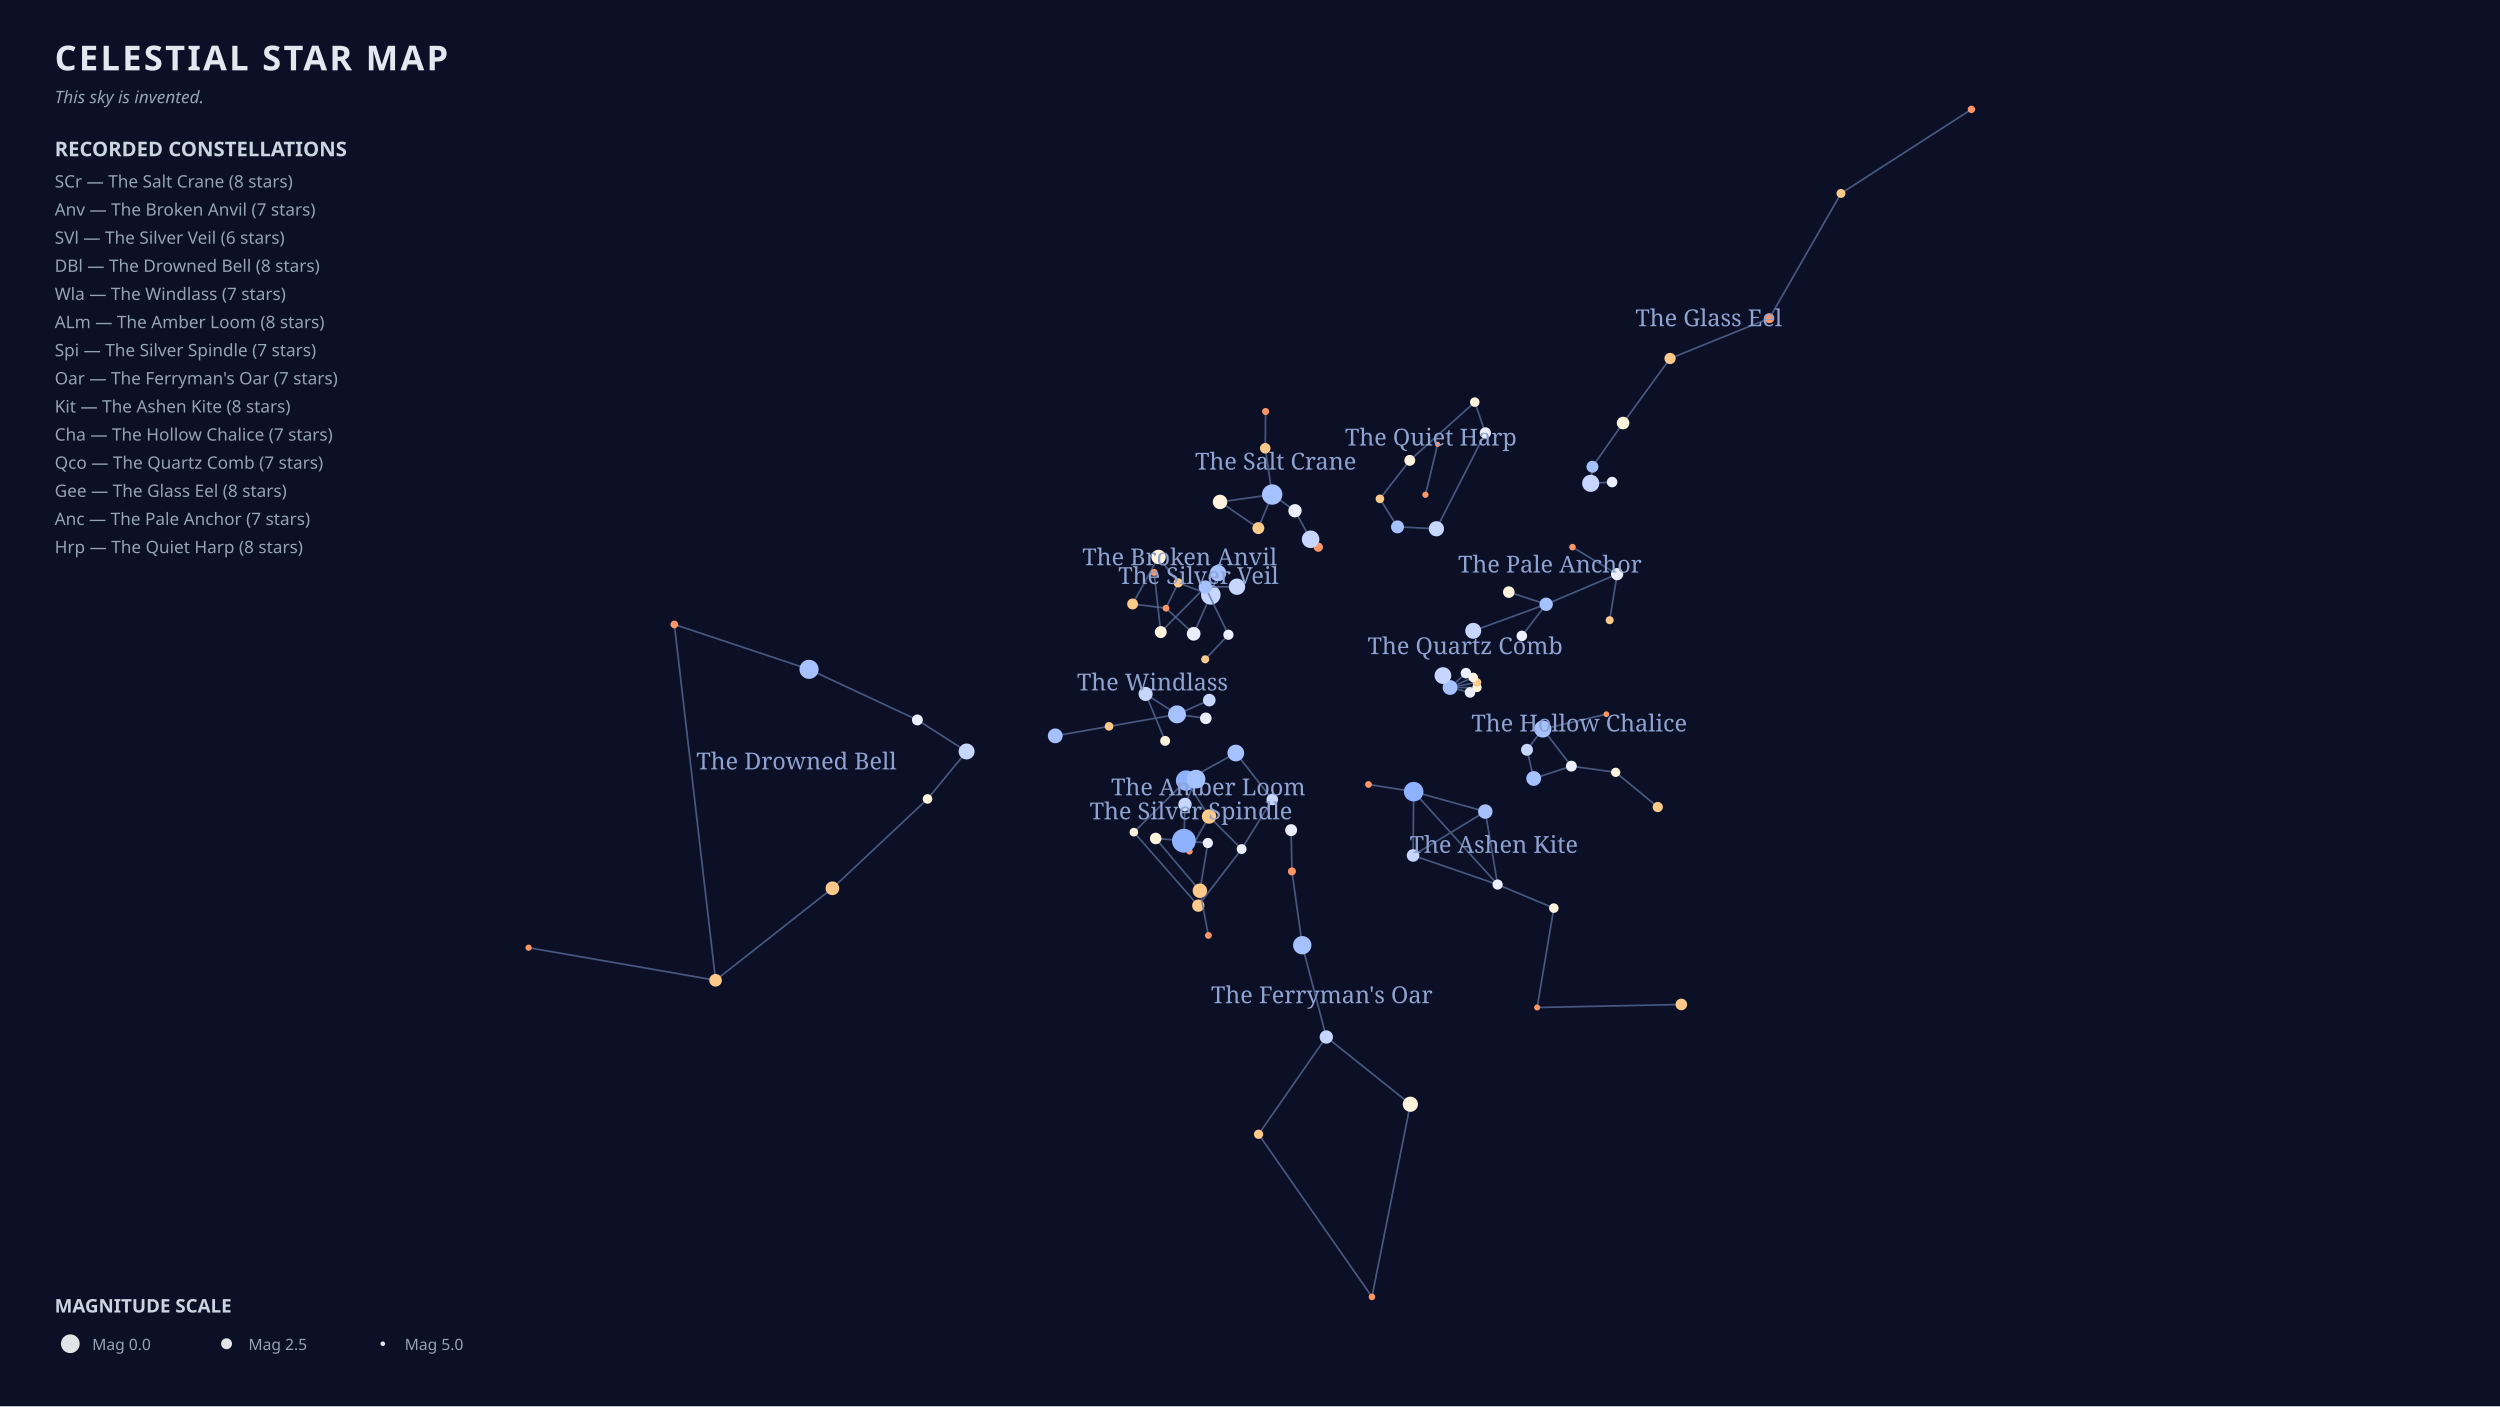
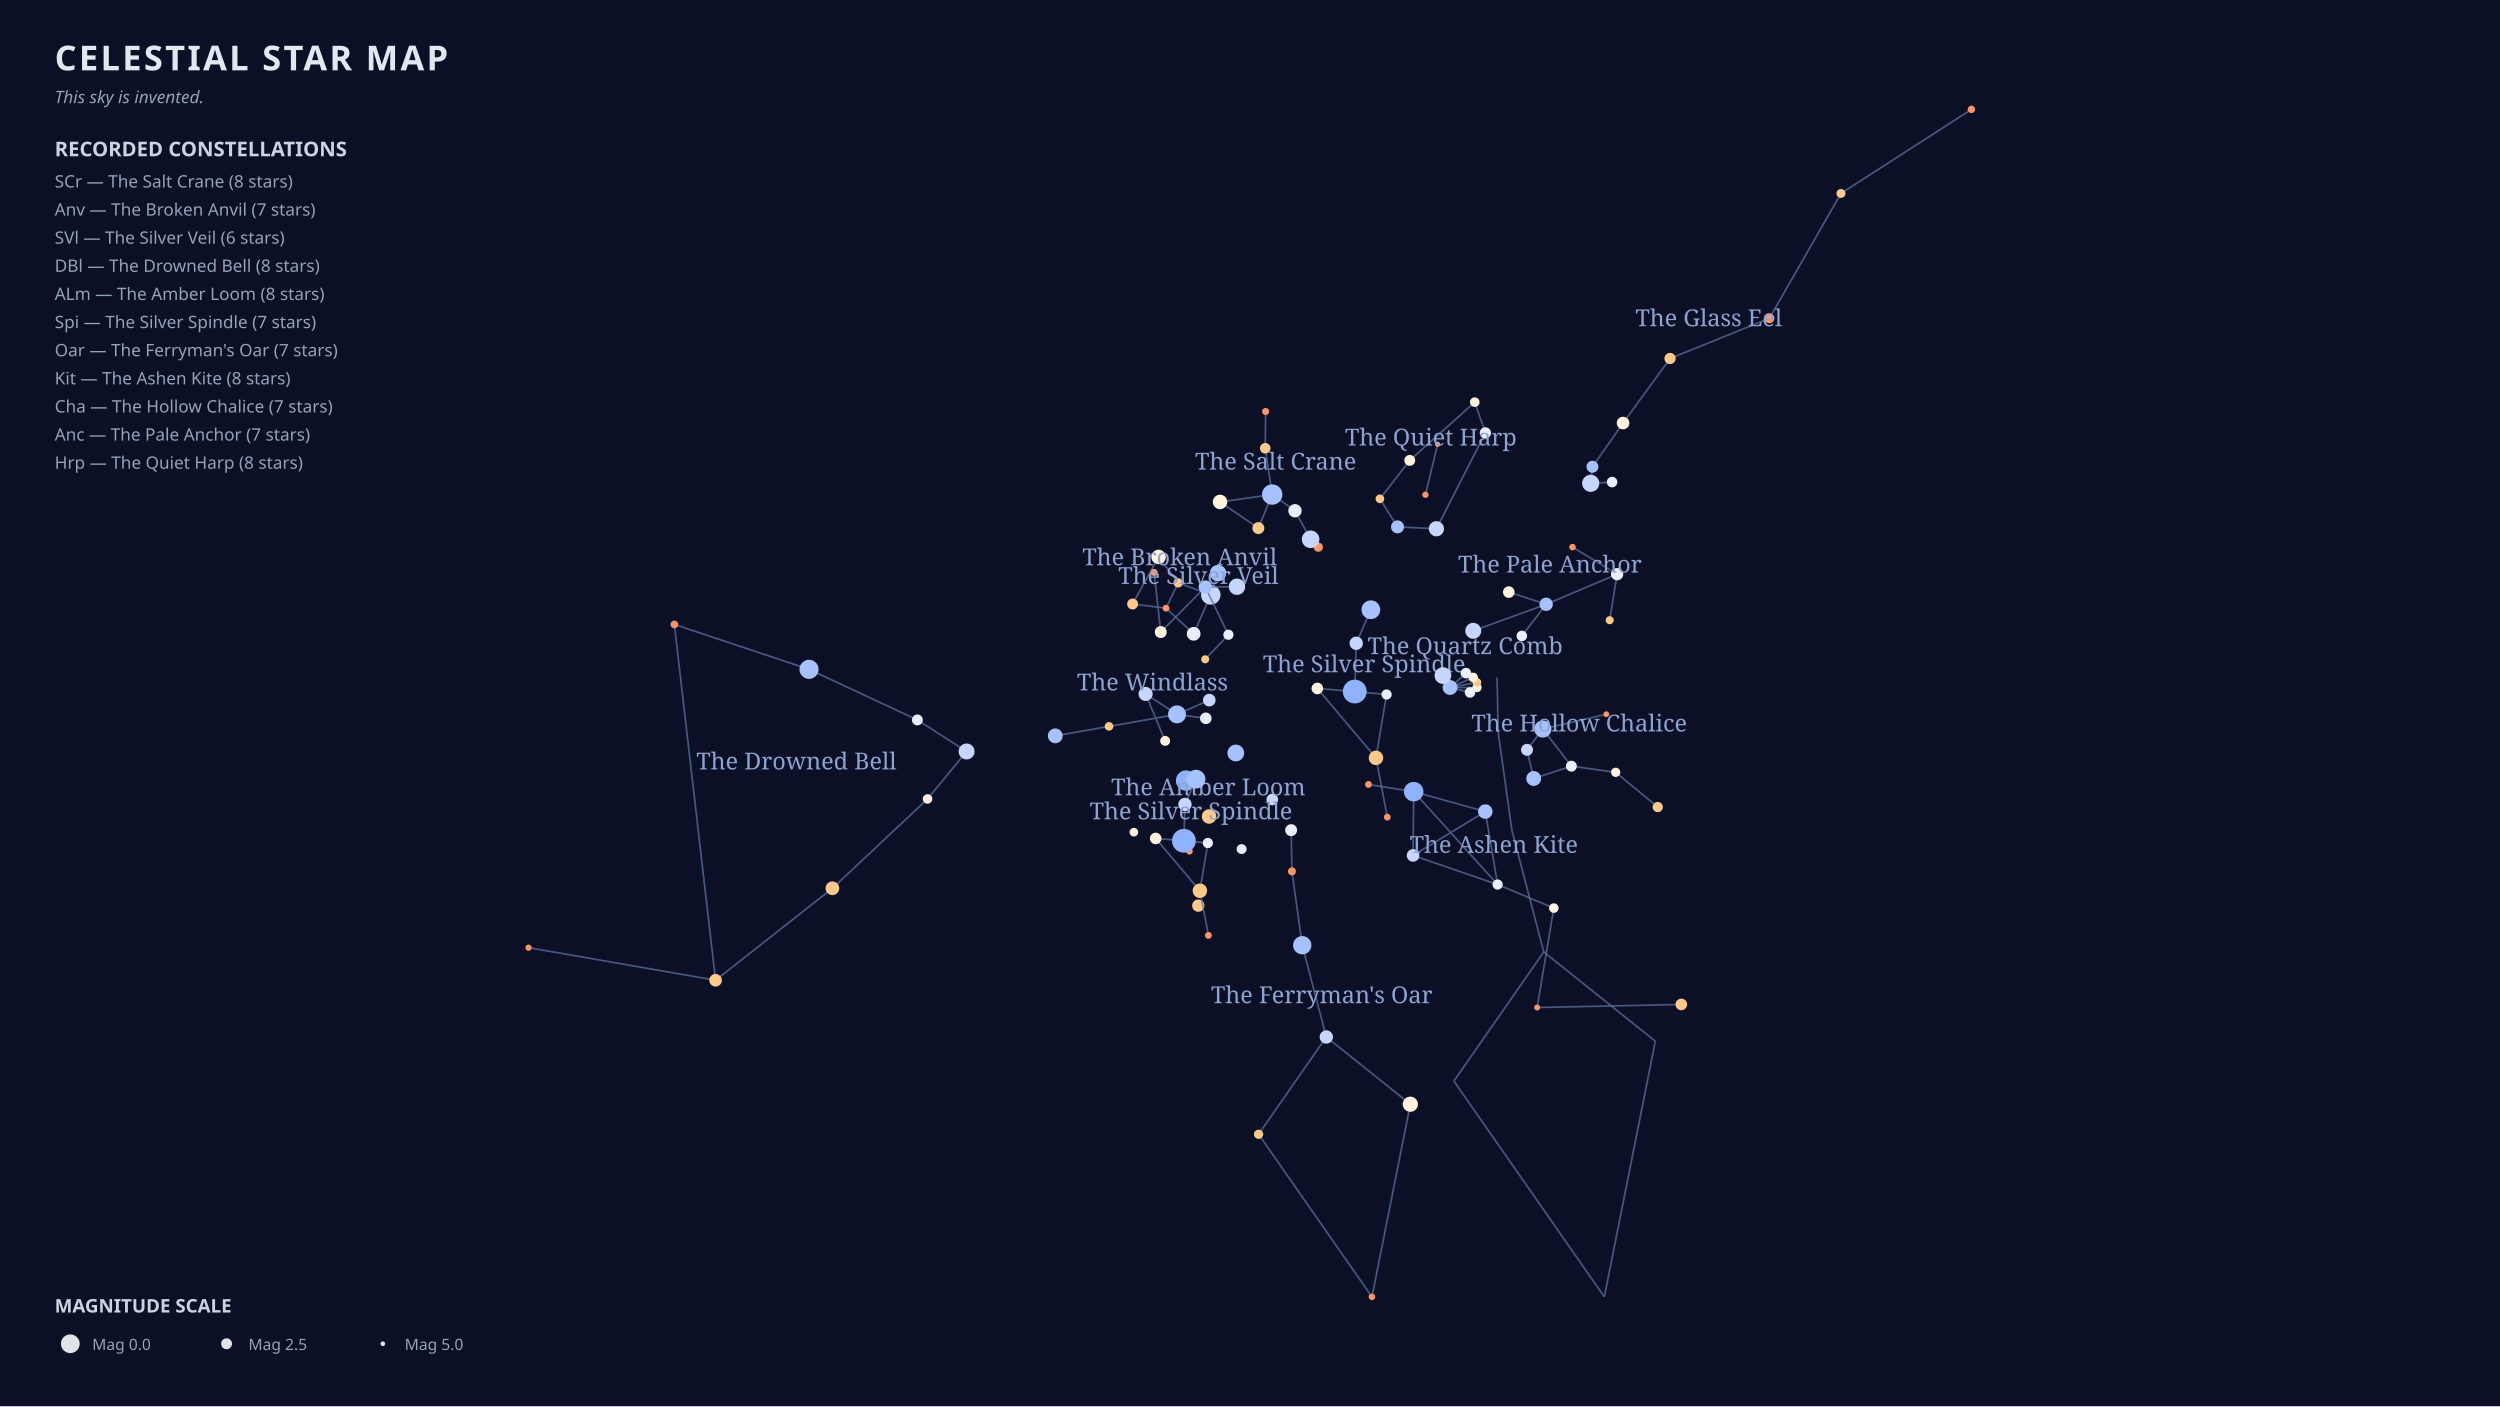
<svg xmlns="http://www.w3.org/2000/svg" width="1600" height="900" viewBox="0 0 1600 900" role="img" aria-label="A sky invented by three agents">
  <rect width="1600" height="900" fill="#0b1026" />
  <g stroke="#5c6f9c" stroke-width="1.1" opacity="0.75">
    <line x1="843.71" y1="350.19" x2="838.79" y2="345.14" />
    <line x1="838.79" y1="345.14" x2="828.79" y2="326.88" />
    <line x1="828.79" y1="326.88" x2="814.20" y2="316.51" />
    <line x1="814.20" y1="316.51" x2="805.35" y2="337.99" />
    <line x1="805.35" y1="337.99" x2="780.82" y2="321.24" />
    <line x1="780.82" y1="321.24" x2="814.20" y2="316.51" />
    <line x1="814.20" y1="316.51" x2="809.75" y2="286.90" />
    <line x1="809.75" y1="286.90" x2="810.00" y2="263.36" />
  </g>
  <circle cx="843.71" cy="350.19" r="2.96" fill="#ff9564" />
  <circle cx="810.00" cy="263.36" r="2.28" fill="#ff9564" />
  <circle cx="838.79" cy="345.14" r="5.62" fill="#c6d6ff" />
  <circle cx="809.75" cy="286.90" r="3.38" fill="#ffc98a" />
  <circle cx="828.79" cy="326.88" r="4.27" fill="#eaeeff" />
  <circle cx="814.20" cy="316.51" r="6.53" fill="#a6c1ff" />
  <circle cx="780.82" cy="321.24" r="4.63" fill="#fff3dd" />
  <circle cx="805.35" cy="337.99" r="3.82" fill="#ffc98a" />
  <text x="816.43" y="300.53" fill="#8fa3d0" font-size="15" font-family="Georgia, serif" text-anchor="middle">The Salt Crane</text>
  <g stroke="#5c6f9c" stroke-width="1.1" opacity="0.75">
    <line x1="779.56" y1="366.77" x2="774.90" y2="380.73" />
    <line x1="774.90" y1="380.73" x2="763.94" y2="405.63" />
    <line x1="774.90" y1="380.73" x2="754.04" y2="373.03" />
    <line x1="763.94" y1="405.63" x2="746.24" y2="389.25" />
    <line x1="754.04" y1="373.03" x2="746.24" y2="389.25" />
    <line x1="754.04" y1="373.03" x2="741.48" y2="356.44" />
    <line x1="746.24" y1="389.25" x2="724.86" y2="386.56" />
    <line x1="741.48" y1="356.44" x2="724.86" y2="386.56" />
  </g>
  <circle cx="741.48" cy="356.44" r="4.63" fill="#fff3dd" />
  <circle cx="724.86" cy="386.56" r="3.49" fill="#ffc98a" />
  <circle cx="779.56" cy="366.77" r="5.24" fill="#a6c1ff" />
  <circle cx="774.90" cy="380.73" r="6.26" fill="#c6d6ff" />
  <circle cx="763.94" cy="405.63" r="4.39" fill="#eaeeff" />
  <circle cx="754.04" cy="373.03" r="2.96" fill="#ffc98a" />
  <circle cx="746.24" cy="389.25" r="2.19" fill="#ff9564" />
  <text x="755.00" y="361.77" fill="#8fa3d0" font-size="15" font-family="Georgia, serif" text-anchor="middle">The Broken Anvil</text>
  <g stroke="#5c6f9c" stroke-width="1.1" opacity="0.75">
    <line x1="791.67" y1="375.50" x2="771.39" y2="375.72" />
    <line x1="771.39" y1="375.72" x2="786.19" y2="406.24" />
    <line x1="786.19" y1="406.24" x2="771.32" y2="421.96" />
    <line x1="771.39" y1="375.72" x2="742.88" y2="404.53" />
    <line x1="742.88" y1="404.53" x2="738.62" y2="366.34" />
  </g>
  <circle cx="791.67" cy="375.50" r="5.24" fill="#c6d6ff" />
  <circle cx="771.39" cy="375.72" r="4.27" fill="#a6c1ff" />
  <circle cx="786.19" cy="406.24" r="3.27" fill="#eaeeff" />
  <circle cx="742.88" cy="404.53" r="3.82" fill="#fff3dd" />
  <circle cx="771.32" cy="421.96" r="2.57" fill="#ffc98a" />
  <circle cx="738.62" cy="366.34" r="2.28" fill="#ff9564" />
  <text x="767.01" y="373.72" fill="#8fa3d0" font-size="15" font-family="Georgia, serif" text-anchor="middle">The Silver Veil</text>
  <g stroke="#5c6f9c" stroke-width="1.1" opacity="0.75">
    <line x1="618.62" y1="480.95" x2="587.12" y2="460.76" />
    <line x1="618.62" y1="480.95" x2="593.63" y2="511.32" />
    <line x1="587.12" y1="460.76" x2="517.79" y2="428.38" />
    <line x1="593.63" y1="511.32" x2="532.74" y2="568.50" />
    <line x1="517.79" y1="428.38" x2="431.59" y2="399.65" />
    <line x1="532.74" y1="568.50" x2="457.97" y2="627.37" />
    <line x1="431.59" y1="399.65" x2="457.97" y2="627.37" />
    <line x1="457.97" y1="627.37" x2="338.29" y2="606.53" />
  </g>
  <circle cx="338.29" cy="606.53" r="2.02" fill="#ff9564" />
  <circle cx="618.62" cy="480.95" r="5.11" fill="#c6d6ff" />
  <circle cx="532.74" cy="568.50" r="4.39" fill="#ffc98a" />
  <circle cx="517.79" cy="428.38" r="6.13" fill="#a6c1ff" />
  <circle cx="457.97" cy="627.37" r="4.04" fill="#ffc98a" />
  <circle cx="431.59" cy="399.65" r="2.47" fill="#ff9564" />
  <circle cx="593.63" cy="511.32" r="3.06" fill="#fff3dd" />
  <circle cx="587.12" cy="460.76" r="3.49" fill="#eaeeff" />
  <text x="509.72" y="492.43" fill="#8fa3d0" font-size="15" font-family="Georgia, serif" text-anchor="middle">The Drowned Bell</text>
  <g stroke="#5c6f9c" stroke-width="1.1" opacity="0.75">
    <line x1="753.30" y1="457.20" x2="773.94" y2="448.08" />
    <line x1="753.30" y1="457.20" x2="771.72" y2="459.72" />
    <line x1="753.30" y1="457.20" x2="733.19" y2="444.12" />
    <line x1="733.19" y1="444.12" x2="745.69" y2="474.15" />
    <line x1="753.30" y1="457.20" x2="709.78" y2="464.87" />
    <line x1="709.78" y1="464.87" x2="675.37" y2="470.94" />
  </g>
  <circle cx="709.78" cy="464.87" r="2.76" fill="#ffc98a" />
  <circle cx="753.30" cy="457.20" r="5.74" fill="#a6c1ff" />
  <circle cx="773.94" cy="448.08" r="4.04" fill="#c6d6ff" />
  <circle cx="771.72" cy="459.72" r="3.71" fill="#eaeeff" />
  <circle cx="675.37" cy="470.94" r="4.75" fill="#a6c1ff" />
  <circle cx="745.69" cy="474.15" r="3.17" fill="#fff3dd" />
  <circle cx="733.19" cy="444.12" r="4.51" fill="#c6d6ff" />
  <text x="737.57" y="441.87" fill="#8fa3d0" font-size="15" font-family="Georgia, serif" text-anchor="middle">The Windlass</text>
  <g stroke="#5c6f9c" stroke-width="1.1" opacity="0.75">
-     <line x1="790.91" y1="481.93" x2="814.27" y2="511.66" />
-     <line x1="790.91" y1="481.93" x2="759.09" y2="499.55" />
-     <line x1="759.09" y1="499.55" x2="725.67" y2="532.59" />
-     <line x1="814.27" y1="511.66" x2="794.64" y2="543.41" />
-     <line x1="794.64" y1="543.41" x2="766.89" y2="579.62" />
-     <line x1="759.09" y1="499.55" x2="773.81" y2="522.55" />
-     <line x1="773.81" y1="522.55" x2="794.64" y2="543.41" />
-     <line x1="773.81" y1="522.55" x2="761.25" y2="544.83" />
-     <line x1="725.67" y1="532.59" x2="766.89" y2="579.62" />
+     <line x1="877.36" y1="390.23" x2="867.98" y2="411.69" />
+     <line x1="867.98" y1="411.69" x2="867.05" y2="442.59" />
+     <line x1="867.05" y1="442.59" x2="887.41" y2="444.48" />
+     <line x1="867.05" y1="442.59" x2="843.10" y2="440.62" />
+     <line x1="887.41" y1="444.48" x2="880.62" y2="485.03" />
+     <line x1="843.10" y1="440.62" x2="880.62" y2="485.03" />
+     <line x1="880.62" y1="485.03" x2="887.88" y2="522.99" />
+   </g>
+   <circle cx="880.62" cy="485.03" r="4.63" fill="#ffc98a" />
+   <circle cx="887.41" cy="444.48" r="3.27" fill="#eaeeff" />
+   <circle cx="867.98" cy="411.69" r="4.27" fill="#c6d6ff" />
+   <circle cx="843.10" cy="440.62" r="3.71" fill="#fff3dd" />
+   <circle cx="887.88" cy="522.99" r="2.19" fill="#ff9564" />
+   <circle cx="877.36" cy="390.23" r="6.00" fill="#a6c1ff" />
+   <circle cx="867.05" cy="442.59" r="7.62" fill="#8fb2ff" />
+   <text x="873.06" y="430.23" fill="#8fa3d0" font-size="15" font-family="Georgia, serif" text-anchor="middle">The Silver Spindle</text>
+   <g stroke="#5c6f9c" stroke-width="1.1" opacity="0.75">
+     <line x1="958.13" y1="433.56" x2="958.82" y2="468.59" />
+     <line x1="958.82" y1="468.59" x2="967.59" y2="531.30" />
+     <line x1="967.59" y1="531.30" x2="988.00" y2="609.26" />
+     <line x1="988.00" y1="609.26" x2="930.49" y2="691.89" />
+     <line x1="988.00" y1="609.26" x2="1059.40" y2="666.36" />
+     <line x1="930.49" y1="691.89" x2="1026.79" y2="830.00" />
+     <line x1="1059.40" y1="666.36" x2="1026.79" y2="830.00" />
  </g>
  <circle cx="759.09" cy="499.55" r="6.53" fill="#8fb2ff" />
  <circle cx="790.91" cy="481.93" r="5.36" fill="#a6c1ff" />
  <circle cx="766.89" cy="579.62" r="3.93" fill="#ffc98a" />
  <circle cx="725.67" cy="532.59" r="2.76" fill="#fff3dd" />
  <circle cx="794.64" cy="543.41" r="3.17" fill="#eaeeff" />
  <circle cx="814.27" cy="511.66" r="3.71" fill="#c6d6ff" />
  <circle cx="773.81" cy="522.55" r="4.63" fill="#ffc98a" />
  <circle cx="761.25" cy="544.83" r="2.11" fill="#ff9564" />
  <text x="773.31" y="509.02" fill="#8fa3d0" font-size="15" font-family="Georgia, serif" text-anchor="middle">The Amber Loom</text>
  <g stroke="#5c6f9c" stroke-width="1.1" opacity="0.75">
    <line x1="765.46" y1="498.65" x2="758.40" y2="514.82" />
    <line x1="758.40" y1="514.82" x2="757.69" y2="538.10" />
    <line x1="757.69" y1="538.10" x2="773.03" y2="539.52" />
    <line x1="757.69" y1="538.10" x2="739.64" y2="536.62" />
    <line x1="773.03" y1="539.52" x2="767.92" y2="570.08" />
    <line x1="739.64" y1="536.62" x2="767.92" y2="570.08" />
    <line x1="767.92" y1="570.08" x2="773.39" y2="598.68" />
  </g>
  <circle cx="767.92" cy="570.08" r="4.63" fill="#ffc98a" />
  <circle cx="773.03" cy="539.52" r="3.27" fill="#eaeeff" />
  <circle cx="758.40" cy="514.82" r="4.27" fill="#c6d6ff" />
  <circle cx="739.64" cy="536.62" r="3.71" fill="#fff3dd" />
  <circle cx="773.39" cy="598.68" r="2.19" fill="#ff9564" />
  <circle cx="765.46" cy="498.65" r="6.00" fill="#a6c1ff" />
  <circle cx="757.69" cy="538.10" r="7.62" fill="#8fb2ff" />
  <text x="762.22" y="524.35" fill="#8fa3d0" font-size="15" font-family="Georgia, serif" text-anchor="middle">The Silver Spindle</text>
  <g stroke="#5c6f9c" stroke-width="1.1" opacity="0.75">
    <line x1="826.32" y1="531.29" x2="826.84" y2="557.69" />
    <line x1="826.84" y1="557.69" x2="833.44" y2="604.94" />
    <line x1="833.44" y1="604.94" x2="848.83" y2="663.68" />
    <line x1="848.83" y1="663.68" x2="805.49" y2="725.94" />
    <line x1="848.83" y1="663.68" x2="902.62" y2="706.70" />
    <line x1="805.49" y1="725.94" x2="878.05" y2="830.00" />
    <line x1="902.62" y1="706.70" x2="878.05" y2="830.00" />
  </g>
  <circle cx="902.62" cy="706.70" r="4.87" fill="#fff3dd" />
  <circle cx="805.49" cy="725.94" r="2.96" fill="#ffc98a" />
  <circle cx="826.84" cy="557.69" r="2.57" fill="#ff9564" />
  <circle cx="826.32" cy="531.29" r="3.82" fill="#eaeeff" />
  <circle cx="833.44" cy="604.94" r="5.87" fill="#a6c1ff" />
  <circle cx="848.83" cy="663.68" r="4.27" fill="#c6d6ff" />
  <circle cx="878.05" cy="830.00" r="2.11" fill="#ff9564" />
  <text x="845.94" y="642.04" fill="#8fa3d0" font-size="15" font-family="Georgia, serif" text-anchor="middle">The Ferryman's Oar</text>
  <g stroke="#5c6f9c" stroke-width="1.1" opacity="0.75">
    <line x1="904.75" y1="506.66" x2="904.36" y2="547.48" />
    <line x1="904.36" y1="547.48" x2="958.48" y2="566.11" />
    <line x1="958.48" y1="566.11" x2="950.59" y2="519.41" />
    <line x1="950.59" y1="519.41" x2="904.75" y2="506.66" />
    <line x1="904.75" y1="506.66" x2="958.48" y2="566.11" />
    <line x1="904.36" y1="547.48" x2="950.59" y2="519.41" />
    <line x1="958.48" y1="566.11" x2="994.45" y2="581.19" />
    <line x1="994.45" y1="581.19" x2="983.77" y2="644.80" />
    <line x1="983.77" y1="644.80" x2="1076.06" y2="642.85" />
    <line x1="904.75" y1="506.66" x2="875.85" y2="502.06" />
  </g>
  <circle cx="950.59" cy="519.41" r="4.63" fill="#a6c1ff" />
  <circle cx="958.48" cy="566.11" r="3.27" fill="#eaeeff" />
  <circle cx="994.45" cy="581.19" r="3.06" fill="#fff3dd" />
  <circle cx="983.77" cy="644.80" r="1.93" fill="#ff9564" />
  <circle cx="1076.06" cy="642.85" r="3.71" fill="#ffc98a" />
  <circle cx="904.75" cy="506.66" r="6.26" fill="#8fb2ff" />
  <circle cx="875.85" cy="502.06" r="2.19" fill="#ff9564" />
  <circle cx="904.36" cy="547.48" r="4.04" fill="#c6d6ff" />
  <text x="956.04" y="545.82" fill="#8fa3d0" font-size="15" font-family="Georgia, serif" text-anchor="middle">The Ashen Kite</text>
  <g stroke="#5c6f9c" stroke-width="1.1" opacity="0.75">
    <line x1="981.57" y1="498.24" x2="977.28" y2="479.89" />
    <line x1="977.28" y1="479.89" x2="987.39" y2="466.56" />
    <line x1="981.57" y1="498.24" x2="1005.68" y2="490.34" />
    <line x1="987.39" y1="466.56" x2="1005.68" y2="490.34" />
    <line x1="1005.68" y1="490.34" x2="1034.03" y2="494.29" />
    <line x1="1034.03" y1="494.29" x2="1060.97" y2="516.51" />
    <line x1="987.39" y1="466.56" x2="1028.07" y2="457.08" />
  </g>
  <circle cx="1005.68" cy="490.34" r="3.49" fill="#eaeeff" />
  <circle cx="1028.07" cy="457.08" r="1.85" fill="#ff9564" />
  <circle cx="1060.97" cy="516.51" r="3.27" fill="#ffc98a" />
  <circle cx="987.39" cy="466.56" r="5.49" fill="#a6c1ff" />
  <circle cx="981.57" cy="498.24" r="4.75" fill="#a6c1ff" />
  <circle cx="977.28" cy="479.89" r="3.82" fill="#c6d6ff" />
  <circle cx="1034.03" cy="494.29" r="2.96" fill="#fff3dd" />
  <text x="1010.71" y="468.13" fill="#8fa3d0" font-size="15" font-family="Georgia, serif" text-anchor="middle">The Hollow Chalice</text>
  <g stroke="#5c6f9c" stroke-width="1.1" opacity="0.75">
    <line x1="923.47" y1="432.37" x2="928.04" y2="440.01" />
    <line x1="928.04" y1="440.01" x2="940.82" y2="443.15" />
    <line x1="928.04" y1="440.01" x2="945.28" y2="440.01" />
    <line x1="928.04" y1="440.01" x2="945.23" y2="436.71" />
    <line x1="928.04" y1="440.01" x2="942.85" y2="433.57" />
    <line x1="928.04" y1="440.01" x2="938.22" y2="430.82" />
  </g>
  <circle cx="928.04" cy="440.01" r="4.75" fill="#a6c1ff" />
  <circle cx="923.47" cy="432.37" r="5.36" fill="#c6d6ff" />
  <circle cx="940.82" cy="443.15" r="3.38" fill="#eaeeff" />
  <circle cx="945.28" cy="440.01" r="2.96" fill="#fff3dd" />
  <circle cx="945.23" cy="436.71" r="2.76" fill="#ffc98a" />
  <circle cx="942.85" cy="433.57" r="3.06" fill="#fff3dd" />
  <circle cx="938.22" cy="430.82" r="3.38" fill="#eaeeff" />
  <text x="937.70" y="418.66" fill="#8fa3d0" font-size="15" font-family="Georgia, serif" text-anchor="middle">The Quartz Comb</text>
  <g stroke="#5c6f9c" stroke-width="1.1" opacity="0.75">
    <line x1="1018.05" y1="309.33" x2="1031.74" y2="308.53" />
    <line x1="1018.05" y1="309.33" x2="1019.16" y2="298.72" />
    <line x1="1019.16" y1="298.72" x2="1038.77" y2="270.74" />
    <line x1="1038.77" y1="270.74" x2="1068.84" y2="229.43" />
    <line x1="1068.84" y1="229.43" x2="1132.42" y2="203.69" />
    <line x1="1132.42" y1="203.69" x2="1178.22" y2="123.80" />
    <line x1="1178.22" y1="123.80" x2="1261.71" y2="70.00" />
  </g>
  <circle cx="1038.77" cy="270.74" r="4.04" fill="#fff3dd" />
  <circle cx="1068.84" cy="229.43" r="3.60" fill="#ffc98a" />
  <circle cx="1132.42" cy="203.69" r="3.17" fill="#ff9564" />
  <circle cx="1178.22" cy="123.80" r="2.86" fill="#ffc98a" />
  <circle cx="1019.16" cy="298.72" r="3.82" fill="#a6c1ff" />
  <circle cx="1018.05" cy="309.33" r="5.49" fill="#c6d6ff" />
  <circle cx="1031.74" cy="308.53" r="3.38" fill="#eaeeff" />
  <circle cx="1261.71" cy="70.00" r="2.38" fill="#ff9564" />
  <text x="1093.61" y="208.78" fill="#8fa3d0" font-size="15" font-family="Georgia, serif" text-anchor="middle">The Glass Eel</text>
  <g stroke="#5c6f9c" stroke-width="1.1" opacity="0.75">
    <line x1="942.87" y1="403.73" x2="989.54" y2="386.74" />
    <line x1="989.54" y1="386.74" x2="973.97" y2="407.00" />
    <line x1="989.54" y1="386.74" x2="965.63" y2="378.94" />
    <line x1="989.54" y1="386.74" x2="1034.95" y2="367.46" />
    <line x1="1034.95" y1="367.46" x2="1030.20" y2="396.93" />
    <line x1="1034.95" y1="367.46" x2="1006.40" y2="350.16" />
  </g>
  <circle cx="1034.95" cy="367.46" r="3.93" fill="#eaeeff" />
  <circle cx="1006.40" cy="350.16" r="2.11" fill="#ff9564" />
  <circle cx="1030.20" cy="396.93" r="2.57" fill="#ffc98a" />
  <circle cx="942.87" cy="403.73" r="5.11" fill="#c6d6ff" />
  <circle cx="989.54" cy="386.74" r="4.27" fill="#a6c1ff" />
  <circle cx="965.63" cy="378.94" r="3.71" fill="#fff3dd" />
  <circle cx="973.97" cy="407.00" r="3.38" fill="#eaeeff" />
  <text x="991.94" y="366.42" fill="#8fa3d0" font-size="15" font-family="Georgia, serif" text-anchor="middle">The Pale Anchor</text>
  <g stroke="#5c6f9c" stroke-width="1.1" opacity="0.75">
    <line x1="919.31" y1="338.41" x2="950.64" y2="277.05" />
    <line x1="919.31" y1="338.41" x2="894.41" y2="337.21" />
    <line x1="894.41" y1="337.21" x2="883.14" y2="319.24" />
    <line x1="883.14" y1="319.24" x2="902.26" y2="294.63" />
    <line x1="902.26" y1="294.63" x2="943.84" y2="257.37" />
    <line x1="943.84" y1="257.37" x2="950.64" y2="277.05" />
    <line x1="912.28" y1="316.65" x2="920.07" y2="284.38" />
  </g>
  <circle cx="943.84" cy="257.37" r="3.06" fill="#fff3dd" />
  <circle cx="894.41" cy="337.21" r="4.16" fill="#a6c1ff" />
  <circle cx="950.64" cy="277.05" r="3.60" fill="#eaeeff" />
  <circle cx="919.31" cy="338.41" r="4.87" fill="#c6d6ff" />
  <circle cx="883.14" cy="319.24" r="2.76" fill="#ffc98a" />
  <circle cx="902.26" cy="294.63" r="3.49" fill="#fff3dd" />
  <circle cx="912.28" cy="316.65" r="2.02" fill="#ff9564" />
  <circle cx="920.07" cy="284.38" r="1.69" fill="#ff9564" />
  <text x="915.74" y="285.12" fill="#8fa3d0" font-size="15" font-family="Georgia, serif" text-anchor="middle">The Quiet Harp</text>
  <g class="title-block">
    <text x="35" y="45" font-family="sans-serif" font-size="22" font-weight="bold" fill="#e2e8f0" letter-spacing="1.5">CELESTIAL STAR MAP</text>
    <text x="35" y="66" font-family="sans-serif" font-size="11" font-style="italic" fill="#94a3b8">This sky is invented.</text>
  </g>
  <g class="constellation-list">
    <text x="35" y="100" font-family="sans-serif" font-size="13" font-weight="bold" fill="#cbd5e1">RECORDED CONSTELLATIONS</text>
    <text x="35" y="120" font-family="sans-serif" font-size="11" fill="#94a3b8">SCr — The Salt Crane (8 stars)</text>
    <text x="35" y="138" font-family="sans-serif" font-size="11" fill="#94a3b8">Anv — The Broken Anvil (7 stars)</text>
    <text x="35" y="156" font-family="sans-serif" font-size="11" fill="#94a3b8">SVl — The Silver Veil (6 stars)</text>
    <text x="35" y="174" font-family="sans-serif" font-size="11" fill="#94a3b8">DBl — The Drowned Bell (8 stars)</text>
-     <text x="35" y="192" font-family="sans-serif" font-size="11" fill="#94a3b8">Wla — The Windlass (7 stars)</text>
-     <text x="35" y="210" font-family="sans-serif" font-size="11" fill="#94a3b8">ALm — The Amber Loom (8 stars)</text>
-     <text x="35" y="228" font-family="sans-serif" font-size="11" fill="#94a3b8">Spi — The Silver Spindle (7 stars)</text>
-     <text x="35" y="246" font-family="sans-serif" font-size="11" fill="#94a3b8">Oar — The Ferryman's Oar (7 stars)</text>
-     <text x="35" y="264" font-family="sans-serif" font-size="11" fill="#94a3b8">Kit — The Ashen Kite (8 stars)</text>
-     <text x="35" y="282" font-family="sans-serif" font-size="11" fill="#94a3b8">Cha — The Hollow Chalice (7 stars)</text>
-     <text x="35" y="300" font-family="sans-serif" font-size="11" fill="#94a3b8">Qco — The Quartz Comb (7 stars)</text>
-     <text x="35" y="318" font-family="sans-serif" font-size="11" fill="#94a3b8">Gee — The Glass Eel (8 stars)</text>
-     <text x="35" y="336" font-family="sans-serif" font-size="11" fill="#94a3b8">Anc — The Pale Anchor (7 stars)</text>
-     <text x="35" y="354" font-family="sans-serif" font-size="11" fill="#94a3b8">Hrp — The Quiet Harp (8 stars)</text>
+     <text x="35" y="192" font-family="sans-serif" font-size="11" fill="#94a3b8">ALm — The Amber Loom (8 stars)</text>
+     <text x="35" y="210" font-family="sans-serif" font-size="11" fill="#94a3b8">Spi — The Silver Spindle (7 stars)</text>
+     <text x="35" y="228" font-family="sans-serif" font-size="11" fill="#94a3b8">Oar — The Ferryman's Oar (7 stars)</text>
+     <text x="35" y="246" font-family="sans-serif" font-size="11" fill="#94a3b8">Kit — The Ashen Kite (8 stars)</text>
+     <text x="35" y="264" font-family="sans-serif" font-size="11" fill="#94a3b8">Cha — The Hollow Chalice (7 stars)</text>
+     <text x="35" y="282" font-family="sans-serif" font-size="11" fill="#94a3b8">Anc — The Pale Anchor (7 stars)</text>
+     <text x="35" y="300" font-family="sans-serif" font-size="11" fill="#94a3b8">Hrp — The Quiet Harp (8 stars)</text>
  </g>
  <g class="magnitude-key">
    <text x="35" y="840" font-family="sans-serif" font-size="12" font-weight="bold" fill="#cbd5e1">MAGNITUDE SCALE</text>
    <circle cx="45" cy="860" r="6.0" fill="#f8fafc" opacity="0.9" />
    <text x="59" y="864" font-family="sans-serif" font-size="10" fill="#94a3b8">Mag 0.0</text>
    <circle cx="145" cy="860" r="3.5" fill="#f8fafc" opacity="0.9" />
    <text x="159" y="864" font-family="sans-serif" font-size="10" fill="#94a3b8">Mag 2.5</text>
    <circle cx="245" cy="860" r="1.5" fill="#f8fafc" opacity="0.9" />
    <text x="259" y="864" font-family="sans-serif" font-size="10" fill="#94a3b8">Mag 5.0</text>
  </g>
</svg>
